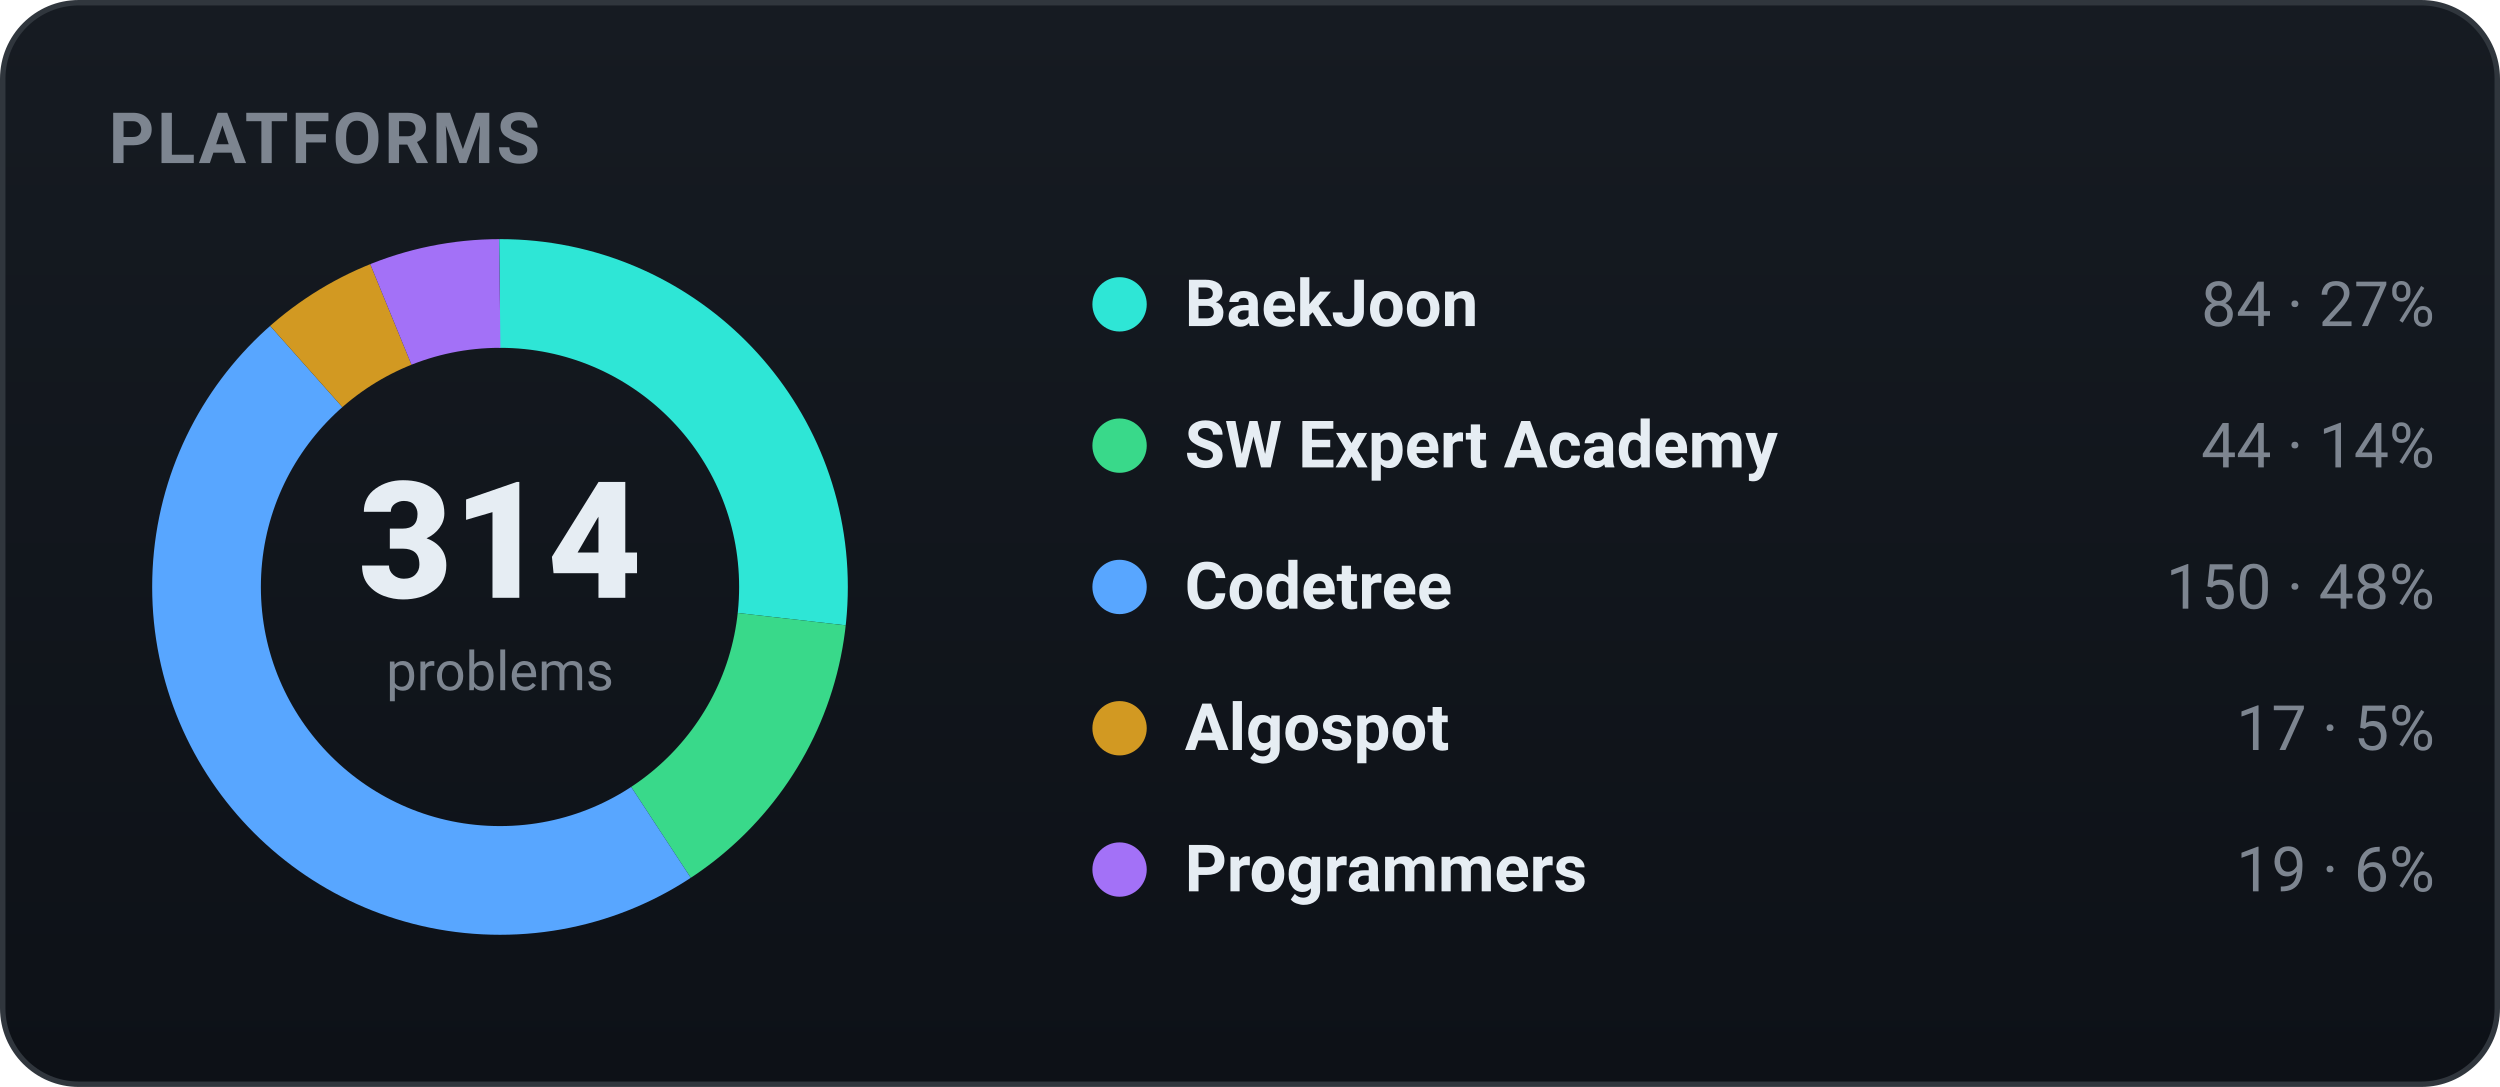
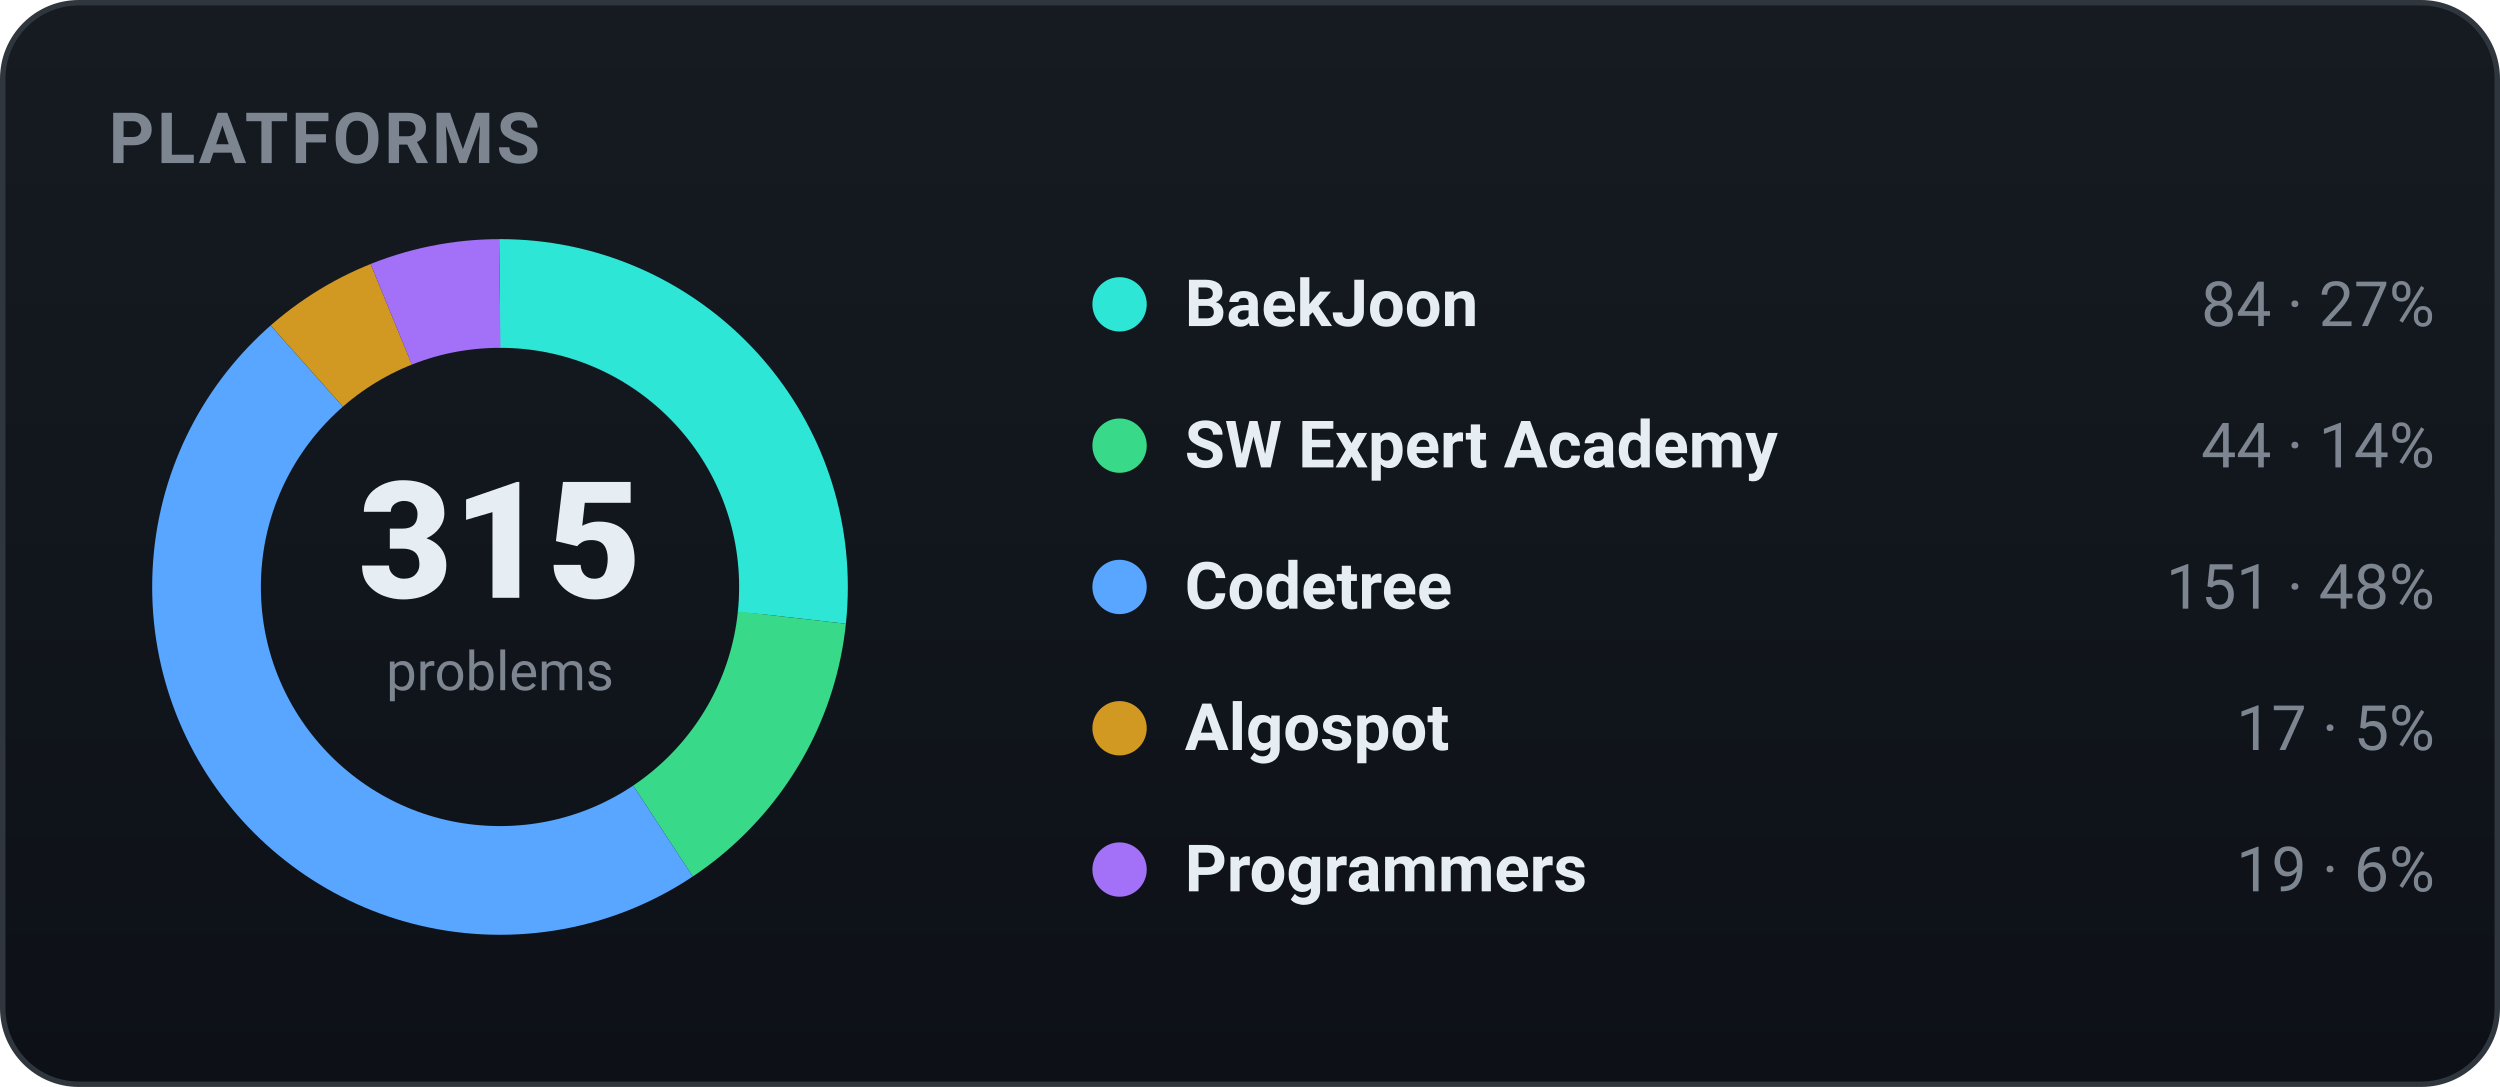
<svg xmlns="http://www.w3.org/2000/svg" width="460" height="200" viewBox="0 0 460 200" role="img" font-family="-apple-system,BlinkMacSystemFont,'Segoe UI',Roboto,'Apple SD Gothic Neo','Malgun Gothic',sans-serif">
  <defs>
    <linearGradient id="bgg" x1="0" y1="0" x2="0" y2="1">
      <stop offset="0" stop-color="#161b22" />
      <stop offset="1" stop-color="#0d1117" />
    </linearGradient>
  </defs>
  <rect x="0.5" y="0.5" width="459" height="199" rx="14" fill="url(#bgg)" stroke="#30363d" />
  <text x="20" y="30" font-family="-apple-system,BlinkMacSystemFont,'Segoe UI',Roboto,'Apple SD Gothic Neo','Malgun Gothic',sans-serif" font-size="13" font-weight="700" fill="#7d8590" letter-spacing="0.5">PLATFORMS</text>
-   <circle cx="92" cy="108" r="54" fill="none" stroke="#2ee6d6" stroke-width="20" stroke-dasharray="90.77 248.53" stroke-dashoffset="-0.00" transform="rotate(-90 92 108)" />
-   <circle cx="92" cy="108" r="54" fill="none" stroke="#39d98a" stroke-width="20" stroke-dasharray="47.54 291.75" stroke-dashoffset="-90.77" transform="rotate(-90 92 108)" />
-   <circle cx="92" cy="108" r="54" fill="none" stroke="#58a6ff" stroke-width="20" stroke-dasharray="162.08 177.21" stroke-dashoffset="-138.31" transform="rotate(-90 92 108)" />
-   <circle cx="92" cy="108" r="54" fill="none" stroke="#d29922" stroke-width="20" stroke-dasharray="18.37 320.92" stroke-dashoffset="-300.39" transform="rotate(-90 92 108)" />
-   <circle cx="92" cy="108" r="54" fill="none" stroke="#a371f7" stroke-width="20" stroke-dasharray="20.53 318.76" stroke-dashoffset="-318.76" transform="rotate(-90 92 108)" />
-   <text x="92" y="110" text-anchor="middle" font-size="30" font-weight="800" fill="#e6edf3">314</text>
+   <circle cx="92" cy="108" r="54" fill="none" stroke="#2ee6d6" stroke-width="20" stroke-dasharray="90.48 248.81" stroke-dashoffset="-0.00" transform="rotate(-90 92 108)" />
+   <circle cx="92" cy="108" r="54" fill="none" stroke="#39d98a" stroke-width="20" stroke-dasharray="47.39 291.90" stroke-dashoffset="-90.48" transform="rotate(-90 92 108)" />
+   <circle cx="92" cy="108" r="54" fill="none" stroke="#58a6ff" stroke-width="20" stroke-dasharray="162.64 176.65" stroke-dashoffset="-137.87" transform="rotate(-90 92 108)" />
+   <circle cx="92" cy="108" r="54" fill="none" stroke="#d29922" stroke-width="20" stroke-dasharray="18.31 320.98" stroke-dashoffset="-300.52" transform="rotate(-90 92 108)" />
+   <circle cx="92" cy="108" r="54" fill="none" stroke="#a371f7" stroke-width="20" stroke-dasharray="20.47 318.83" stroke-dashoffset="-318.83" transform="rotate(-90 92 108)" />
+   <text x="92" y="110" text-anchor="middle" font-size="30" font-weight="800" fill="#e6edf3">315</text>
  <text x="92" y="127" text-anchor="middle" font-size="10" fill="#7d8590">problems</text>
  <circle cx="206" cy="56" r="5" fill="#2ee6d6" />
  <text x="218" y="60" font-size="12" font-weight="600" fill="#e6edf3">BaekJoon</text>
  <text x="448" y="60" text-anchor="end" font-size="11.5" fill="#7d8590">84 · 27%</text>
  <circle cx="206" cy="82" r="5" fill="#39d98a" />
  <text x="218" y="86" font-size="12" font-weight="600" fill="#e6edf3">SW Expert Academy</text>
  <text x="448" y="86" text-anchor="end" font-size="11.5" fill="#7d8590">44 · 14%</text>
  <circle cx="206" cy="108" r="5" fill="#58a6ff" />
  <text x="218" y="112" font-size="12" font-weight="600" fill="#e6edf3">Codetree</text>
-   <text x="448" y="112" text-anchor="end" font-size="11.5" fill="#7d8590">150 · 48%</text>
+   <text x="448" y="112" text-anchor="end" font-size="11.5" fill="#7d8590">151 · 48%</text>
  <circle cx="206" cy="134" r="5" fill="#d29922" />
  <text x="218" y="138" font-size="12" font-weight="600" fill="#e6edf3">Algospot</text>
  <text x="448" y="138" text-anchor="end" font-size="11.5" fill="#7d8590">17 · 5%</text>
  <circle cx="206" cy="160" r="5" fill="#a371f7" />
  <text x="218" y="164" font-size="12" font-weight="600" fill="#e6edf3">Programmers</text>
  <text x="448" y="164" text-anchor="end" font-size="11.5" fill="#7d8590">19 · 6%</text>
</svg>
